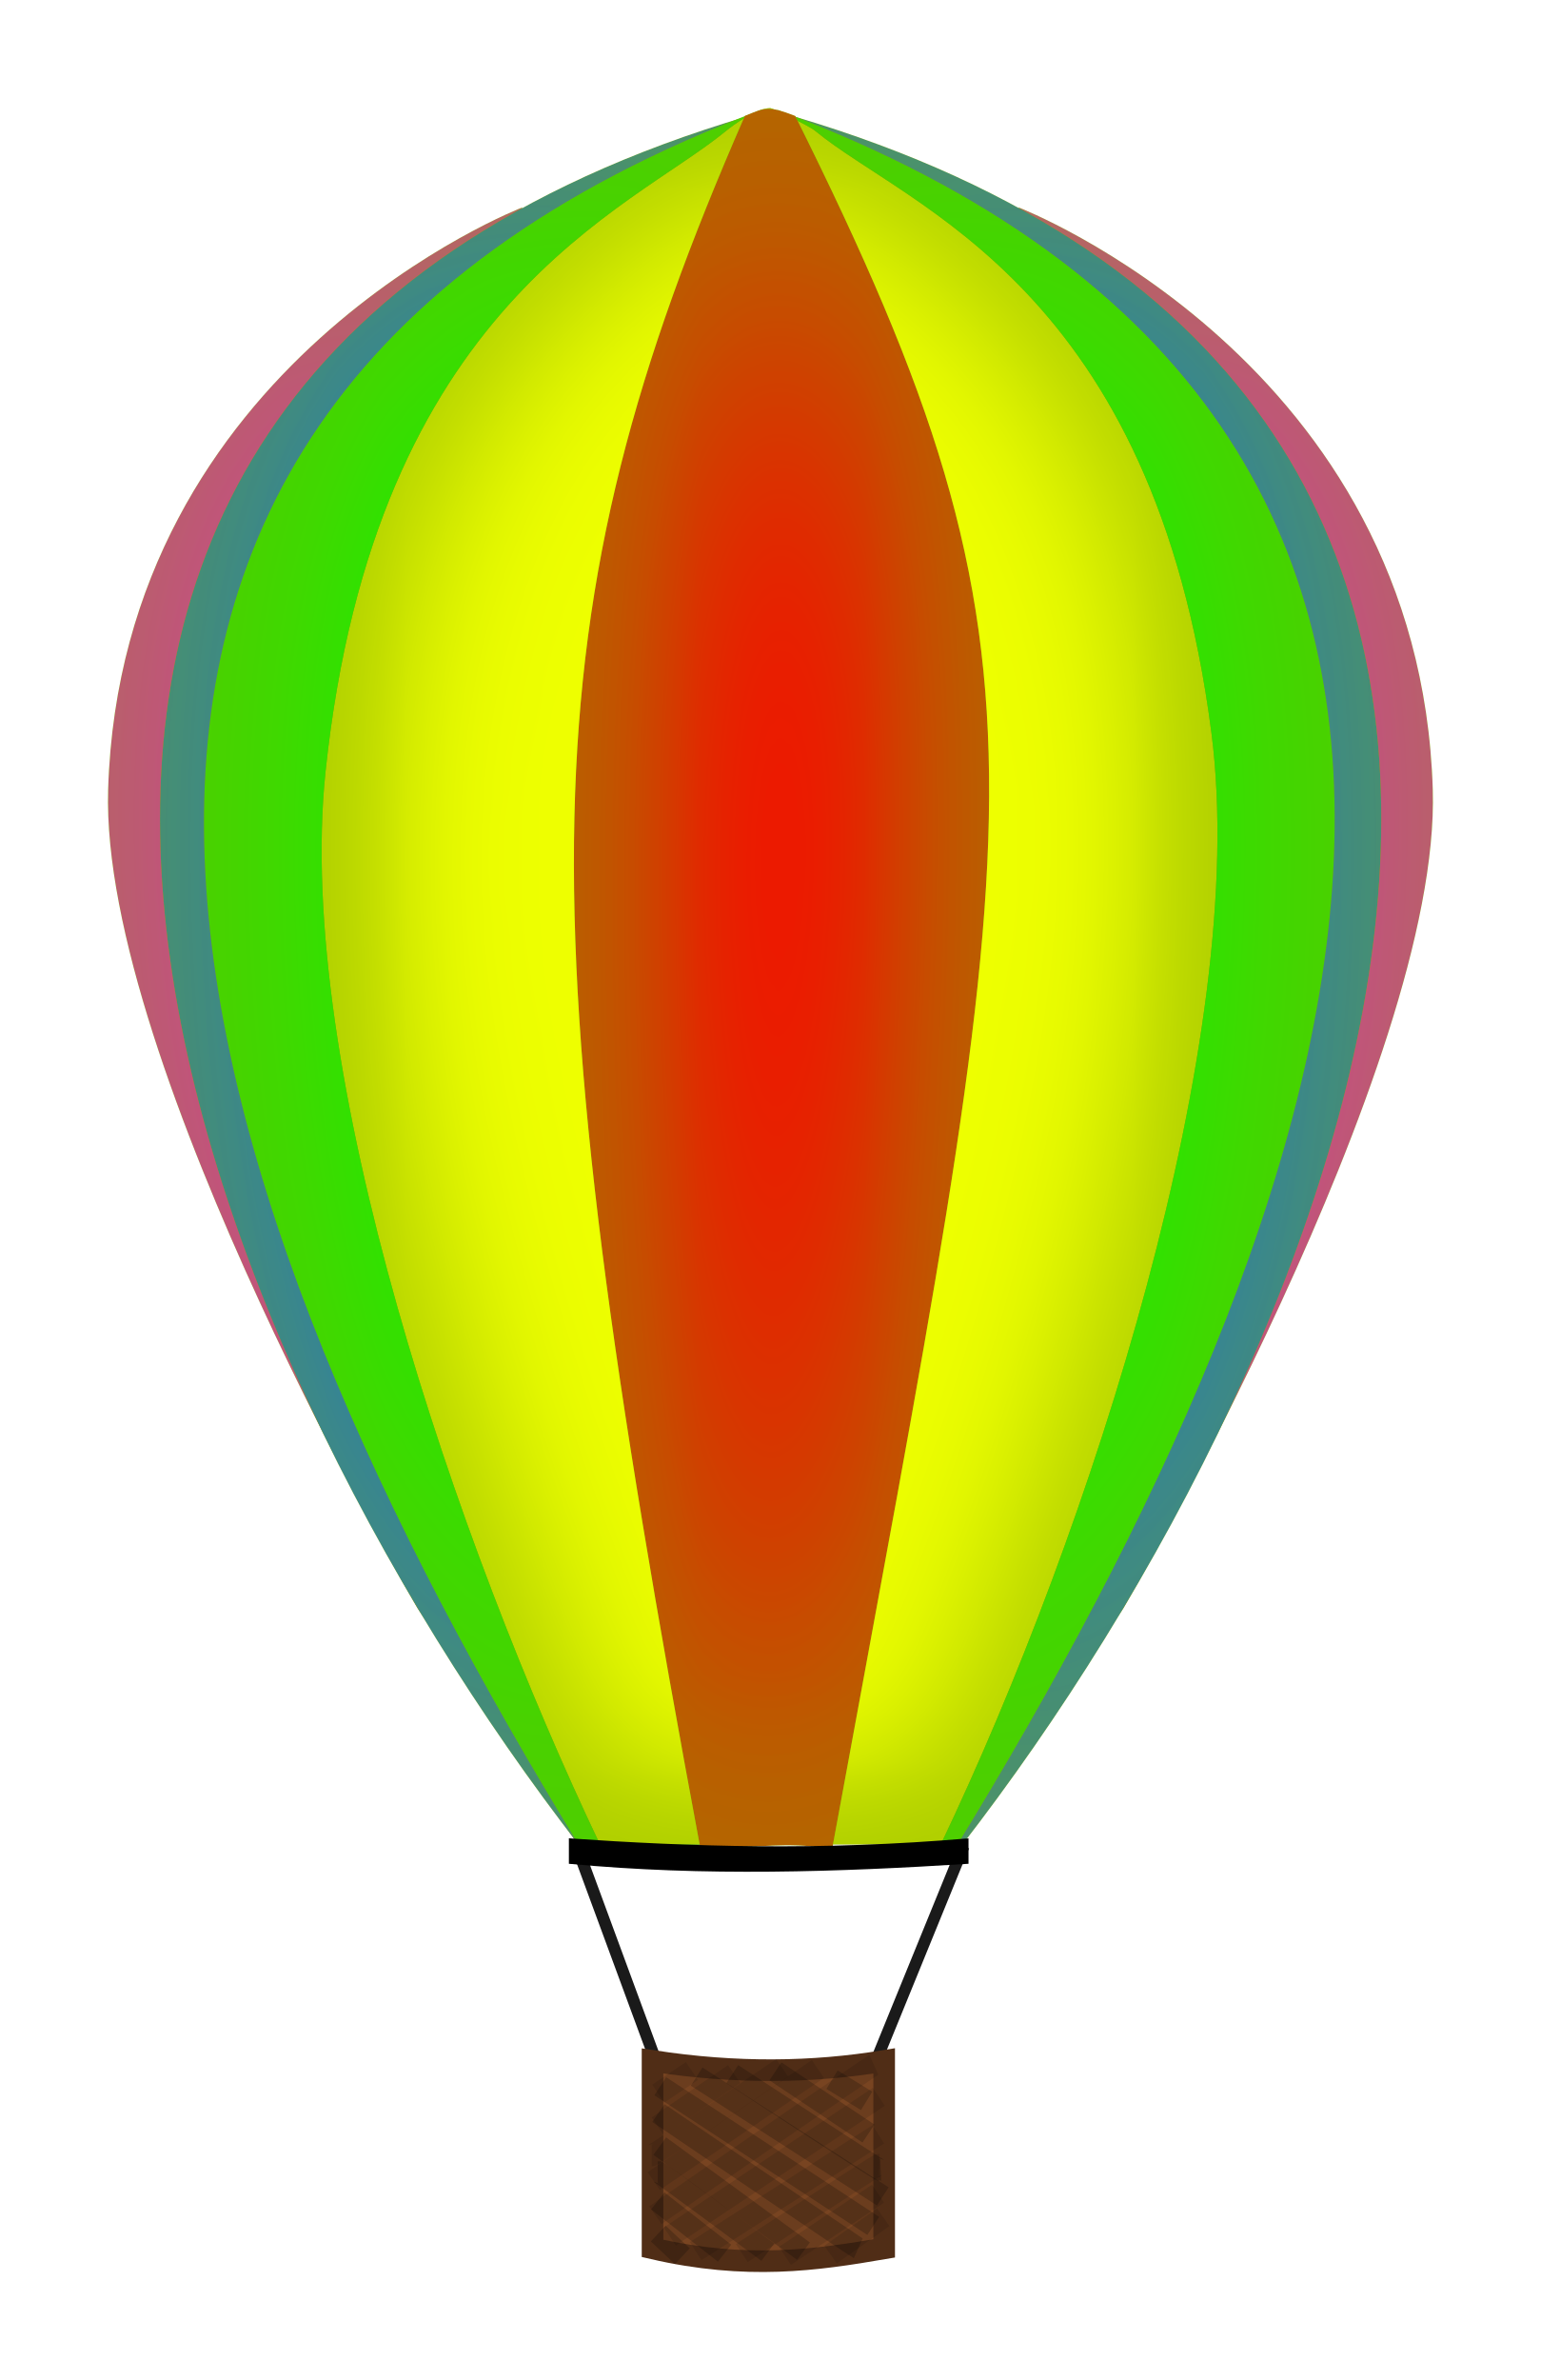
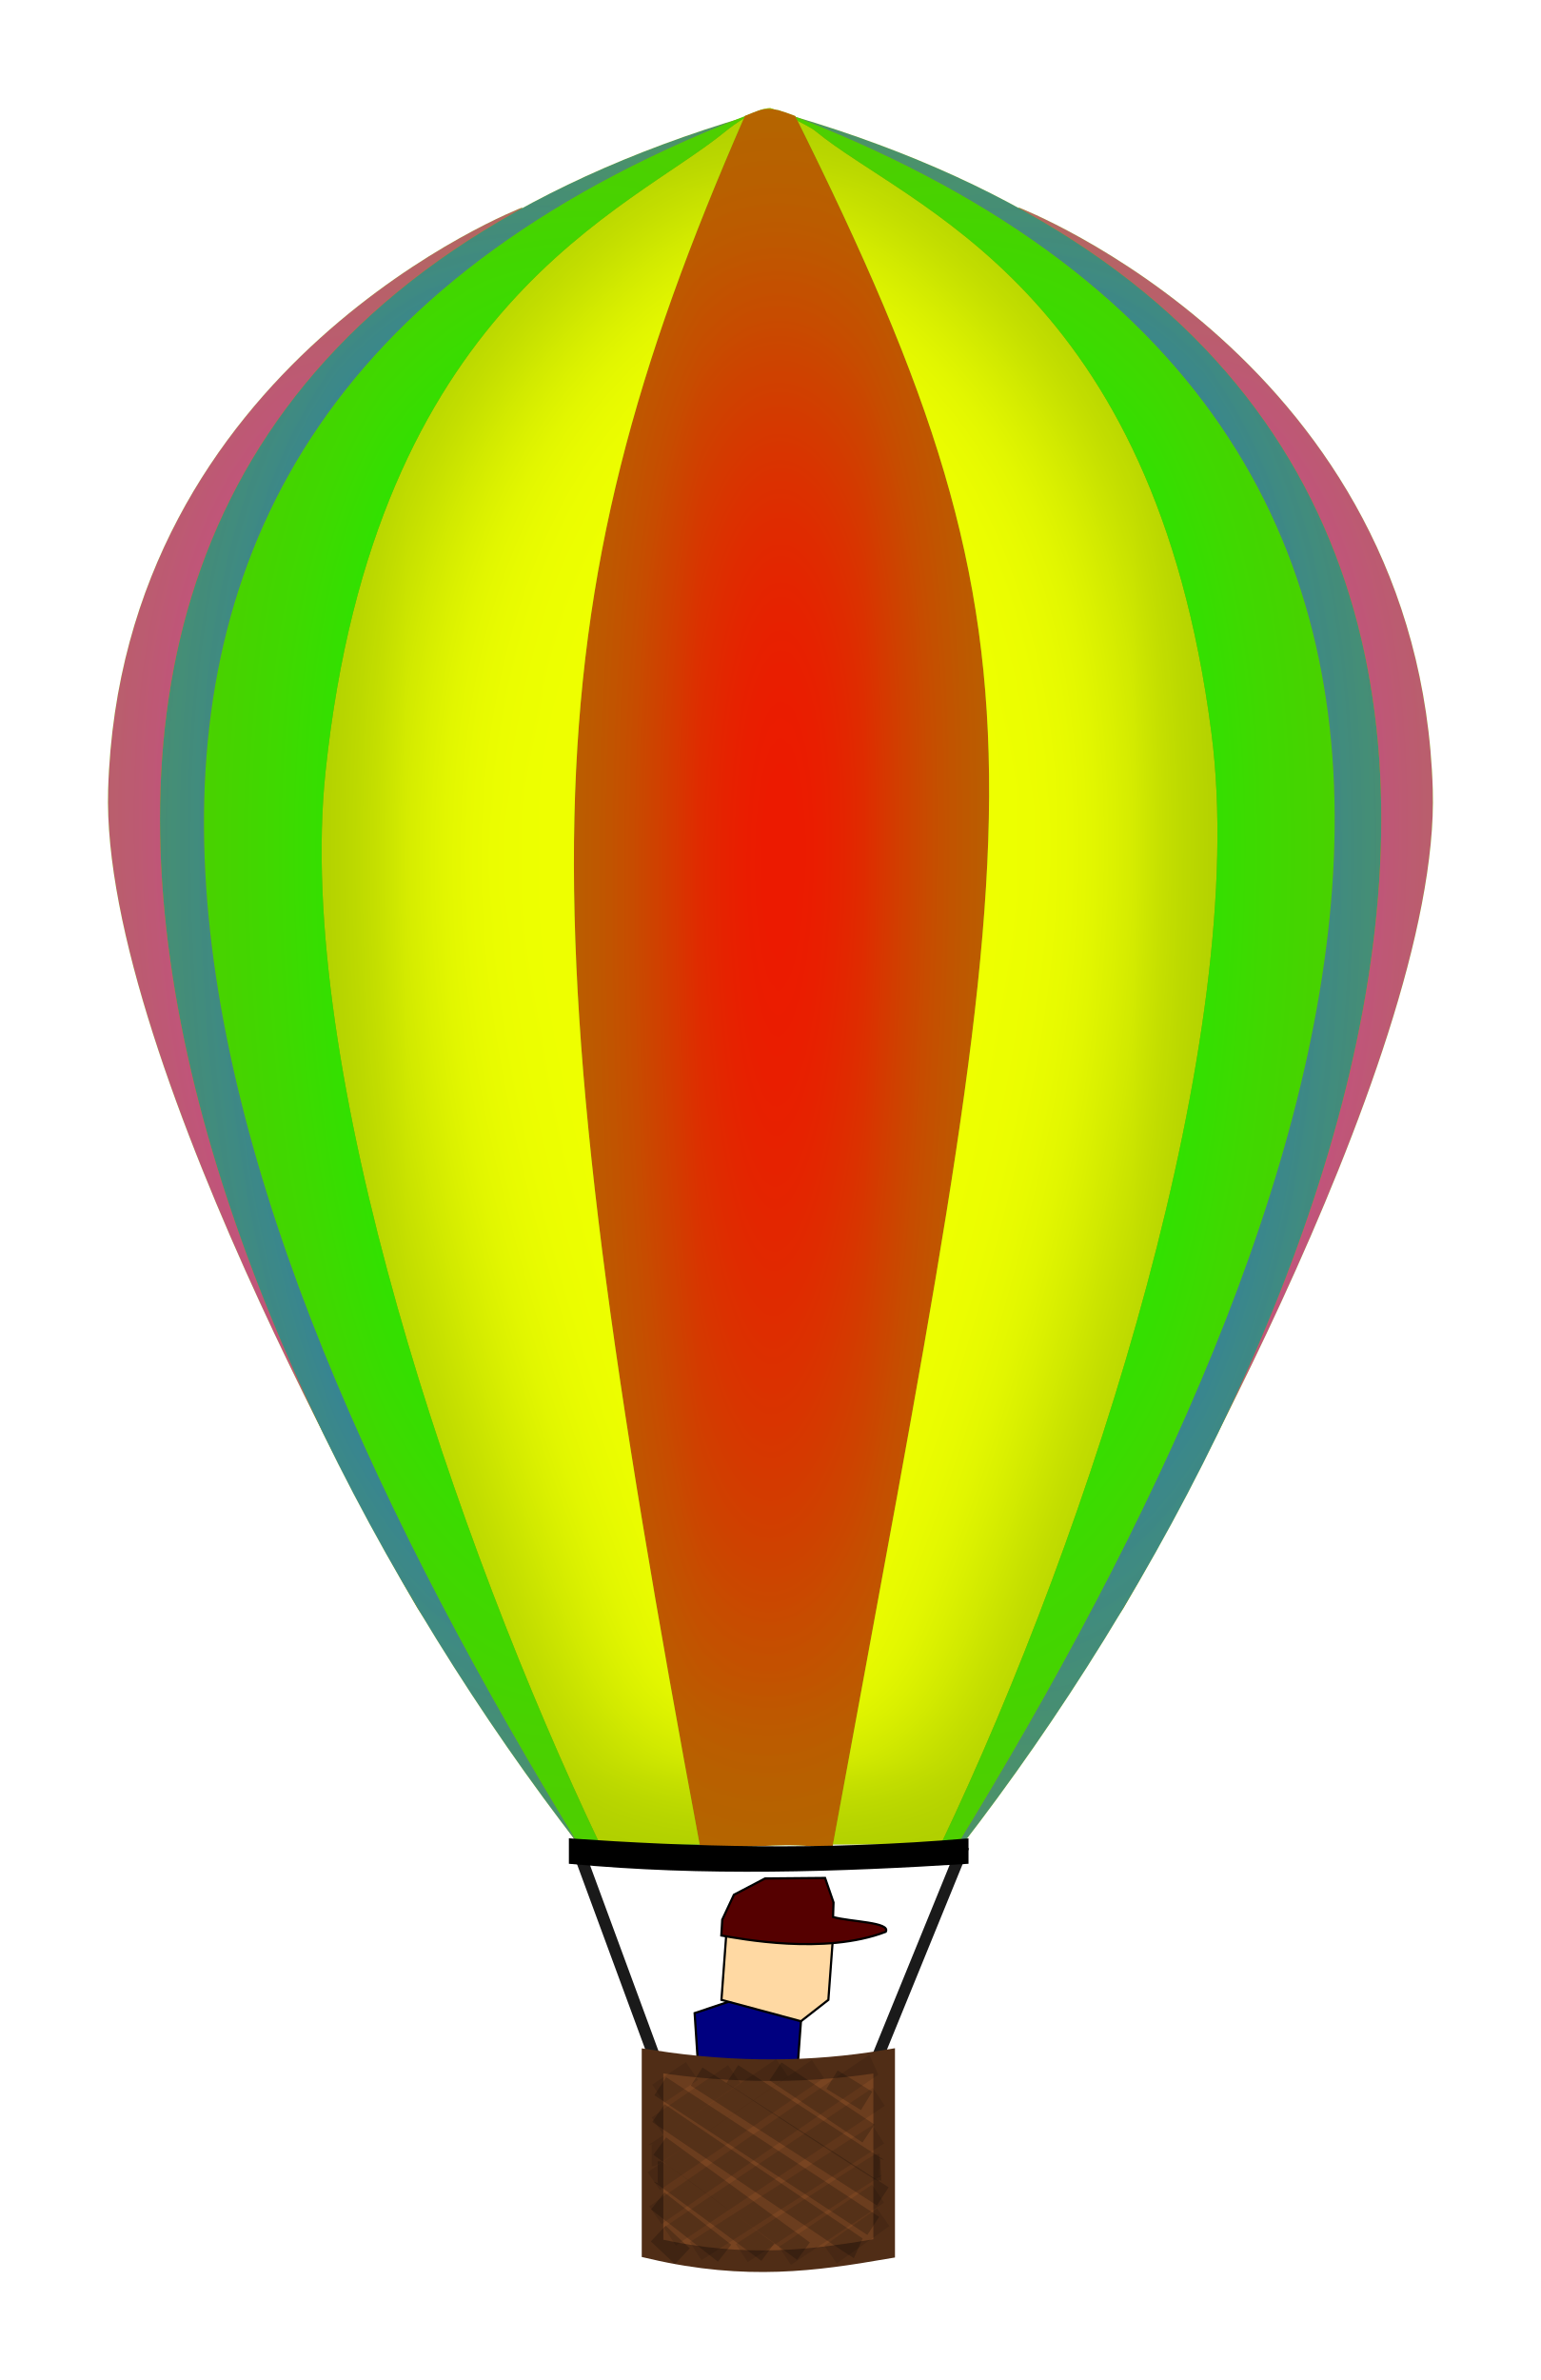
<svg xmlns="http://www.w3.org/2000/svg" version="1.1" id="svg2" height="110.193" width="71.357">
  <defs id="defs4">
    <filter id="filter4945-5" height="1" width="1" x="0" y="0" color-interpolation-filters="sRGB">
      <feColorMatrix id="feColorMatrix4947-9" type="saturate" values="1" result="result91" />
      <feComposite k4="0" id="feComposite4949-8" in2="result91" result="result15" operator="arithmetic" k2="0.4" k1="0.3" k3="0.3" />
      <feGaussianBlur id="feGaussianBlur4951-4" in="result15" result="result8" stdDeviation="5" />
      <feComposite id="feComposite4953-0" in2="result8" operator="in" result="result13" />
      <feComposite k4="0" id="feComposite4955-7" in2="result13" k3="0.3" k1="0.3" k2="0.4" operator="arithmetic" in="result15" result="result6" />
      <feFlood id="feFlood4957-6" flood-color="rgb(128,172,0)" flood-opacity="1" in="result6" result="result10" />
      <feBlend id="feBlend4959-3" in2="result10" result="result12" in="result6" mode="darken" />
      <feBlend id="feBlend4961-6" in2="result6" result="result14" mode="screen" />
      <feComposite id="feComposite4963-1" in2="SourceGraphic" in="result14" operator="in" result="result2" />
    </filter>
    <filter id="filter4925-9" height="1" width="1" x="0" y="0" color-interpolation-filters="sRGB">
      <feColorMatrix id="feColorMatrix4927-6" type="saturate" values="1" result="result91" />
      <feComposite k4="0" id="feComposite4929-3" in2="result91" result="result15" operator="arithmetic" k2="0.4" k1="0.3" k3="0.3" />
      <feGaussianBlur id="feGaussianBlur4931-7" in="result15" result="result8" stdDeviation="5" />
      <feComposite id="feComposite4933-8" in2="result8" operator="in" result="result13" />
      <feComposite k4="0" id="feComposite4935-8" in2="result13" k3="0.3" k1="0.3" k2="0.4" operator="arithmetic" in="result15" result="result6" />
      <feFlood id="feFlood4937-2" flood-color="rgb(128,172,0)" flood-opacity="1" in="result6" result="result10" />
      <feBlend id="feBlend4939-9" in2="result10" result="result12" in="result6" mode="darken" />
      <feBlend id="feBlend4941-1" in2="result6" result="result14" mode="screen" />
      <feComposite id="feComposite4943-3" in2="SourceGraphic" in="result14" operator="in" result="result2" />
    </filter>
    <filter id="filter4785-3" height="1" width="1" x="0" y="0" color-interpolation-filters="sRGB">
      <feColorMatrix id="feColorMatrix4787-4" type="saturate" values="1" result="result91" />
      <feComposite k4="0" id="feComposite4789-4" in2="result91" result="result15" operator="arithmetic" k2="0.4" k1="0.3" k3="0.3" />
      <feGaussianBlur id="feGaussianBlur4791-6" in="result15" result="result8" stdDeviation="5" />
      <feComposite id="feComposite4793-0" in2="result8" operator="in" result="result13" />
      <feComposite k4="0" id="feComposite4795-6" in2="result13" k3="0.3" k1="0.3" k2="0.4" operator="arithmetic" in="result15" result="result6" />
      <feFlood id="feFlood4797-6" flood-color="rgb(128,172,0)" flood-opacity="1" in="result6" result="result10" />
      <feBlend id="feBlend4799-1" in2="result10" result="result12" in="result6" mode="darken" />
      <feBlend id="feBlend4801-8" in2="result6" result="result14" mode="screen" />
      <feComposite id="feComposite4803-4" in2="SourceGraphic" in="result14" operator="in" result="result2" />
    </filter>
    <filter id="filter4805-5" height="1" width="1" x="0" y="0" color-interpolation-filters="sRGB">
      <feColorMatrix id="feColorMatrix4807-0" type="saturate" values="1" result="result91" />
      <feComposite k4="0" id="feComposite4809-9" in2="result91" result="result15" operator="arithmetic" k2="0.4" k1="0.3" k3="0.3" />
      <feGaussianBlur id="feGaussianBlur4811-0" in="result15" result="result8" stdDeviation="5" />
      <feComposite id="feComposite4813-0" in2="result8" operator="in" result="result13" />
      <feComposite k4="0" id="feComposite4815-6" in2="result13" k3="0.3" k1="0.3" k2="0.4" operator="arithmetic" in="result15" result="result6" />
      <feFlood id="feFlood4817-1" flood-color="rgb(128,172,0)" flood-opacity="1" in="result6" result="result10" />
      <feBlend id="feBlend4819-3" in2="result10" result="result12" in="result6" mode="darken" />
      <feBlend id="feBlend4821-8" in2="result6" result="result14" mode="screen" />
      <feComposite id="feComposite4823-9" in2="SourceGraphic" in="result14" operator="in" result="result2" />
    </filter>
    <filter id="filter4825-5" height="1" width="1" x="0" y="0" color-interpolation-filters="sRGB">
      <feColorMatrix id="feColorMatrix4827-0" type="saturate" values="1" result="result91" />
      <feComposite k4="0" id="feComposite4829-2" in2="result91" result="result15" operator="arithmetic" k2="0.4" k1="0.3" k3="0.3" />
      <feGaussianBlur id="feGaussianBlur4831-8" in="result15" result="result8" stdDeviation="5" />
      <feComposite id="feComposite4833-6" in2="result8" operator="in" result="result13" />
      <feComposite k4="0" id="feComposite4835-0" in2="result13" k3="0.3" k1="0.3" k2="0.4" operator="arithmetic" in="result15" result="result6" />
      <feFlood id="feFlood4837-2" flood-color="rgb(128,172,0)" flood-opacity="1" in="result6" result="result10" />
      <feBlend id="feBlend4839-4" in2="result10" result="result12" in="result6" mode="darken" />
      <feBlend id="feBlend4841-8" in2="result6" result="result14" mode="screen" />
      <feComposite id="feComposite4843-6" in2="SourceGraphic" in="result14" operator="in" result="result2" />
    </filter>
    <filter id="filter4845-4" height="1" width="1" x="0" y="0" color-interpolation-filters="sRGB">
      <feColorMatrix id="feColorMatrix4847-2" type="saturate" values="1" result="result91" />
      <feComposite k4="0" id="feComposite4849-7" in2="result91" result="result15" operator="arithmetic" k2="0.4" k1="0.3" k3="0.3" />
      <feGaussianBlur id="feGaussianBlur4851-7" in="result15" result="result8" stdDeviation="5" />
      <feComposite id="feComposite4853-9" in2="result8" operator="in" result="result13" />
      <feComposite k4="0" id="feComposite4855-3" in2="result13" k3="0.3" k1="0.3" k2="0.4" operator="arithmetic" in="result15" result="result6" />
      <feFlood id="feFlood4857-1" flood-color="rgb(128,172,0)" flood-opacity="1" in="result6" result="result10" />
      <feBlend id="feBlend4859-9" in2="result10" result="result12" in="result6" mode="darken" />
      <feBlend id="feBlend4861-8" in2="result6" result="result14" mode="screen" />
      <feComposite id="feComposite4863-6" in2="SourceGraphic" in="result14" operator="in" result="result2" />
    </filter>
    <filter id="filter4905-1" height="1" width="1" x="0" y="0" color-interpolation-filters="sRGB">
      <feColorMatrix id="feColorMatrix4907-2" type="saturate" values="1" result="result91" />
      <feComposite k4="0" id="feComposite4909-3" in2="result91" result="result15" operator="arithmetic" k2="0.4" k1="0.3" k3="0.3" />
      <feGaussianBlur id="feGaussianBlur4911-3" in="result15" result="result8" stdDeviation="5" />
      <feComposite id="feComposite4913-4" in2="result8" operator="in" result="result13" />
      <feComposite k4="0" id="feComposite4915-1" in2="result13" k3="0.3" k1="0.3" k2="0.4" operator="arithmetic" in="result15" result="result6" />
      <feFlood id="feFlood4917-1" flood-color="rgb(128,172,0)" flood-opacity="1" in="result6" result="result10" />
      <feBlend id="feBlend4919-3" in2="result10" result="result12" in="result6" mode="darken" />
      <feBlend id="feBlend4921-8" in2="result6" result="result14" mode="screen" />
      <feComposite id="feComposite4923-7" in2="SourceGraphic" in="result14" operator="in" result="result2" />
    </filter>
    <filter id="filter4885-6" height="1" width="1" x="0" y="0" color-interpolation-filters="sRGB">
      <feColorMatrix id="feColorMatrix4887-1" type="saturate" values="1" result="result91" />
      <feComposite k4="0" id="feComposite4889-8" in2="result91" result="result15" operator="arithmetic" k2="0.4" k1="0.3" k3="0.3" />
      <feGaussianBlur id="feGaussianBlur4891-9" in="result15" result="result8" stdDeviation="5" />
      <feComposite id="feComposite4893-2" in2="result8" operator="in" result="result13" />
      <feComposite k4="0" id="feComposite4895-7" in2="result13" k3="0.3" k1="0.3" k2="0.4" operator="arithmetic" in="result15" result="result6" />
      <feFlood id="feFlood4897-9" flood-color="rgb(128,172,0)" flood-opacity="1" in="result6" result="result10" />
      <feBlend id="feBlend4899-5" in2="result10" result="result12" in="result6" mode="darken" />
      <feBlend id="feBlend4901-4" in2="result6" result="result14" mode="screen" />
      <feComposite id="feComposite4903-3" in2="SourceGraphic" in="result14" operator="in" result="result2" />
    </filter>
    <filter id="filter4865-4" height="1" width="1" x="0" y="0" color-interpolation-filters="sRGB">
      <feColorMatrix id="feColorMatrix4867-2" type="saturate" values="1" result="result91" />
      <feComposite k4="0" id="feComposite4869-3" in2="result91" result="result15" operator="arithmetic" k2="0.4" k1="0.3" k3="0.3" />
      <feGaussianBlur id="feGaussianBlur4871-2" in="result15" result="result8" stdDeviation="5" />
      <feComposite id="feComposite4873-2" in2="result8" operator="in" result="result13" />
      <feComposite k4="0" id="feComposite4875-1" in2="result13" k3="0.3" k1="0.3" k2="0.4" operator="arithmetic" in="result15" result="result6" />
      <feFlood id="feFlood4877-6" flood-color="rgb(128,172,0)" flood-opacity="1" in="result6" result="result10" />
      <feBlend id="feBlend4879-8" in2="result10" result="result12" in="result6" mode="darken" />
      <feBlend id="feBlend4881-5" in2="result6" result="result14" mode="screen" />
      <feComposite id="feComposite4883-7" in2="SourceGraphic" in="result14" operator="in" result="result2" />
    </filter>
    <filter id="filter3403" height="1" width="1" x="0" y="0" color-interpolation-filters="sRGB">
      <feColorMatrix id="feColorMatrix3405" type="saturate" values="1" result="result91" />
      <feComposite k4="0" id="feComposite3407" in2="result91" result="result15" operator="arithmetic" k2="0.4" k1="0.3" k3="0.3" />
      <feGaussianBlur id="feGaussianBlur3409" in="result15" result="result8" stdDeviation="5" />
      <feComposite id="feComposite3411" in2="result8" operator="in" result="result13" />
      <feComposite k4="0" id="feComposite3413" in2="result13" k3="0.3" k1="0.3" k2="0.4" operator="arithmetic" in="result15" result="result6" />
      <feFlood id="feFlood3415" flood-color="rgb(128,172,0)" flood-opacity="1" in="result6" result="result10" />
      <feBlend id="feBlend3417" in2="result10" result="result12" in="result6" mode="darken" />
      <feBlend id="feBlend3419" in2="result6" result="result14" mode="screen" />
      <feComposite id="feComposite3421" in2="SourceGraphic" in="result14" operator="in" result="result2" />
    </filter>
    <filter id="filter3423" height="1" width="1" x="0" y="0" color-interpolation-filters="sRGB">
      <feColorMatrix id="feColorMatrix3425" type="saturate" values="1" result="result91" />
      <feComposite k4="0" id="feComposite3427" in2="result91" result="result15" operator="arithmetic" k2="0.4" k1="0.3" k3="0.3" />
      <feGaussianBlur id="feGaussianBlur3429" in="result15" result="result8" stdDeviation="5" />
      <feComposite id="feComposite3431" in2="result8" operator="in" result="result13" />
      <feComposite k4="0" id="feComposite3433" in2="result13" k3="0.3" k1="0.3" k2="0.4" operator="arithmetic" in="result15" result="result6" />
      <feFlood id="feFlood3435" flood-color="rgb(128,172,0)" flood-opacity="1" in="result6" result="result10" />
      <feBlend id="feBlend3437" in2="result10" result="result12" in="result6" mode="darken" />
      <feBlend id="feBlend3439" in2="result6" result="result14" mode="screen" />
      <feComposite id="feComposite3441" in2="SourceGraphic" in="result14" operator="in" result="result2" />
    </filter>
    <filter id="filter3443" height="1" width="1" x="0" y="0" color-interpolation-filters="sRGB">
      <feColorMatrix id="feColorMatrix3445" type="saturate" values="1" result="result91" />
      <feComposite k4="0" id="feComposite3447" in2="result91" result="result15" operator="arithmetic" k2="0.4" k1="0.3" k3="0.3" />
      <feGaussianBlur id="feGaussianBlur3449" in="result15" result="result8" stdDeviation="5" />
      <feComposite id="feComposite3451" in2="result8" operator="in" result="result13" />
      <feComposite k4="0" id="feComposite3453" in2="result13" k3="0.3" k1="0.3" k2="0.4" operator="arithmetic" in="result15" result="result6" />
      <feFlood id="feFlood3455" flood-color="rgb(128,172,0)" flood-opacity="1" in="result6" result="result10" />
      <feBlend id="feBlend3457" in2="result10" result="result12" in="result6" mode="darken" />
      <feBlend id="feBlend3459" in2="result6" result="result14" mode="screen" />
      <feComposite id="feComposite3461" in2="SourceGraphic" in="result14" operator="in" result="result2" />
    </filter>
    <filter id="filter3463" height="1" width="1" x="0" y="0" color-interpolation-filters="sRGB">
      <feColorMatrix id="feColorMatrix3465" type="saturate" values="1" result="result91" />
      <feComposite k4="0" id="feComposite3467" in2="result91" result="result15" operator="arithmetic" k2="0.4" k1="0.3" k3="0.3" />
      <feGaussianBlur id="feGaussianBlur3469" in="result15" result="result8" stdDeviation="5" />
      <feComposite id="feComposite3471" in2="result8" operator="in" result="result13" />
      <feComposite k4="0" id="feComposite3473" in2="result13" k3="0.3" k1="0.3" k2="0.4" operator="arithmetic" in="result15" result="result6" />
      <feFlood id="feFlood3475" flood-color="rgb(128,172,0)" flood-opacity="1" in="result6" result="result10" />
      <feBlend id="feBlend3477" in2="result10" result="result12" in="result6" mode="darken" />
      <feBlend id="feBlend3479" in2="result6" result="result14" mode="screen" />
      <feComposite id="feComposite3481" in2="SourceGraphic" in="result14" operator="in" result="result2" />
    </filter>
    <filter id="filter3483" height="1" width="1" x="0" y="0" color-interpolation-filters="sRGB">
      <feColorMatrix id="feColorMatrix3485" type="saturate" values="1" result="result91" />
      <feComposite k4="0" id="feComposite3487" in2="result91" result="result15" operator="arithmetic" k2="0.4" k1="0.3" k3="0.3" />
      <feGaussianBlur id="feGaussianBlur3489" in="result15" result="result8" stdDeviation="5" />
      <feComposite id="feComposite3491" in2="result8" operator="in" result="result13" />
      <feComposite k4="0" id="feComposite3493" in2="result13" k3="0.3" k1="0.3" k2="0.4" operator="arithmetic" in="result15" result="result6" />
      <feFlood id="feFlood3495" flood-color="rgb(128,172,0)" flood-opacity="1" in="result6" result="result10" />
      <feBlend id="feBlend3497" in2="result10" result="result12" in="result6" mode="darken" />
      <feBlend id="feBlend3499" in2="result6" result="result14" mode="screen" />
      <feComposite id="feComposite3501" in2="SourceGraphic" in="result14" operator="in" result="result2" />
    </filter>
    <filter id="filter3503" height="1" width="1" x="0" y="0" color-interpolation-filters="sRGB">
      <feColorMatrix id="feColorMatrix3505" type="saturate" values="1" result="result91" />
      <feComposite k4="0" id="feComposite3507" in2="result91" result="result15" operator="arithmetic" k2="0.4" k1="0.3" k3="0.3" />
      <feGaussianBlur id="feGaussianBlur3509" in="result15" result="result8" stdDeviation="5" />
      <feComposite id="feComposite3511" in2="result8" operator="in" result="result13" />
      <feComposite k4="0" id="feComposite3513" in2="result13" k3="0.3" k1="0.3" k2="0.4" operator="arithmetic" in="result15" result="result6" />
      <feFlood id="feFlood3515" flood-color="rgb(128,172,0)" flood-opacity="1" in="result6" result="result10" />
      <feBlend id="feBlend3517" in2="result10" result="result12" in="result6" mode="darken" />
      <feBlend id="feBlend3519" in2="result6" result="result14" mode="screen" />
      <feComposite id="feComposite3521" in2="SourceGraphic" in="result14" operator="in" result="result2" />
    </filter>
    <filter id="filter3523" height="1" width="1" x="0" y="0" color-interpolation-filters="sRGB">
      <feColorMatrix id="feColorMatrix3525" type="saturate" values="1" result="result91" />
      <feComposite k4="0" id="feComposite3527" in2="result91" result="result15" operator="arithmetic" k2="0.4" k1="0.3" k3="0.3" />
      <feGaussianBlur id="feGaussianBlur3529" in="result15" result="result8" stdDeviation="5" />
      <feComposite id="feComposite3531" in2="result8" operator="in" result="result13" />
      <feComposite k4="0" id="feComposite3533" in2="result13" k3="0.3" k1="0.3" k2="0.4" operator="arithmetic" in="result15" result="result6" />
      <feFlood id="feFlood3535" flood-color="rgb(128,172,0)" flood-opacity="1" in="result6" result="result10" />
      <feBlend id="feBlend3537" in2="result10" result="result12" in="result6" mode="darken" />
      <feBlend id="feBlend3539" in2="result6" result="result14" mode="screen" />
      <feComposite id="feComposite3541" in2="SourceGraphic" in="result14" operator="in" result="result2" />
    </filter>
    <filter id="filter3543" height="1" width="1" x="0" y="0" color-interpolation-filters="sRGB">
      <feColorMatrix id="feColorMatrix3545" type="saturate" values="1" result="result91" />
      <feComposite k4="0" id="feComposite3547" in2="result91" result="result15" operator="arithmetic" k2="0.4" k1="0.3" k3="0.3" />
      <feGaussianBlur id="feGaussianBlur3549" in="result15" result="result8" stdDeviation="5" />
      <feComposite id="feComposite3551" in2="result8" operator="in" result="result13" />
      <feComposite k4="0" id="feComposite3553" in2="result13" k3="0.3" k1="0.3" k2="0.4" operator="arithmetic" in="result15" result="result6" />
      <feFlood id="feFlood3555" flood-color="rgb(128,172,0)" flood-opacity="1" in="result6" result="result10" />
      <feBlend id="feBlend3557" in2="result10" result="result12" in="result6" mode="darken" />
      <feBlend id="feBlend3559" in2="result6" result="result14" mode="screen" />
      <feComposite id="feComposite3561" in2="SourceGraphic" in="result14" operator="in" result="result2" />
    </filter>
    <filter id="filter3563" height="1" width="1" x="0" y="0" color-interpolation-filters="sRGB">
      <feColorMatrix id="feColorMatrix3565" type="saturate" values="1" result="result91" />
      <feComposite k4="0" id="feComposite3567" in2="result91" result="result15" operator="arithmetic" k2="0.4" k1="0.3" k3="0.3" />
      <feGaussianBlur id="feGaussianBlur3569" in="result15" result="result8" stdDeviation="5" />
      <feComposite id="feComposite3571" in2="result8" operator="in" result="result13" />
      <feComposite k4="0" id="feComposite3573" in2="result13" k3="0.3" k1="0.3" k2="0.4" operator="arithmetic" in="result15" result="result6" />
      <feFlood id="feFlood3575" flood-color="rgb(128,172,0)" flood-opacity="1" in="result6" result="result10" />
      <feBlend id="feBlend3577" in2="result10" result="result12" in="result6" mode="darken" />
      <feBlend id="feBlend3579" in2="result6" result="result14" mode="screen" />
      <feComposite id="feComposite3581" in2="SourceGraphic" in="result14" operator="in" result="result2" />
    </filter>
    <filter id="filter4905-1-1" height="1" width="1" x="0" y="0" color-interpolation-filters="sRGB">
      <feColorMatrix id="feColorMatrix4907-2-1" type="saturate" values="1" result="result91" />
      <feComposite k4="0" id="feComposite4909-3-0" in2="result91" result="result15" operator="arithmetic" k2="0.4" k1="0.3" k3="0.3" />
      <feGaussianBlur id="feGaussianBlur4911-3-7" in="result15" result="result8" stdDeviation="5" />
      <feComposite id="feComposite4913-4-6" in2="result8" operator="in" result="result13" />
      <feComposite k4="0" id="feComposite4915-1-9" in2="result13" k3="0.3" k1="0.3" k2="0.4" operator="arithmetic" in="result15" result="result6" />
      <feFlood id="feFlood4917-1-2" flood-color="rgb(128,172,0)" flood-opacity="1" in="result6" result="result10" />
      <feBlend id="feBlend4919-3-2" in2="result10" result="result12" in="result6" mode="darken" />
      <feBlend id="feBlend4921-8-4" in2="result6" result="result14" mode="screen" />
      <feComposite id="feComposite4923-7-6" in2="SourceGraphic" in="result14" operator="in" result="result2" />
    </filter>
    <filter id="filter4885-6-9" height="1" width="1" x="0" y="0" color-interpolation-filters="sRGB">
      <feColorMatrix id="feColorMatrix4887-1-3" type="saturate" values="1" result="result91" />
      <feComposite k4="0" id="feComposite4889-8-2" in2="result91" result="result15" operator="arithmetic" k2="0.4" k1="0.3" k3="0.3" />
      <feGaussianBlur id="feGaussianBlur4891-9-3" in="result15" result="result8" stdDeviation="5" />
      <feComposite id="feComposite4893-2-4" in2="result8" operator="in" result="result13" />
      <feComposite k4="0" id="feComposite4895-7-1" in2="result13" k3="0.3" k1="0.3" k2="0.4" operator="arithmetic" in="result15" result="result6" />
      <feFlood id="feFlood4897-9-8" flood-color="rgb(128,172,0)" flood-opacity="1" in="result6" result="result10" />
      <feBlend id="feBlend4899-5-0" in2="result10" result="result12" in="result6" mode="darken" />
      <feBlend id="feBlend4901-4-1" in2="result6" result="result14" mode="screen" />
      <feComposite id="feComposite4903-3-6" in2="SourceGraphic" in="result14" operator="in" result="result2" />
    </filter>
    <filter id="filter3452" height="1" width="1" x="0" y="0" color-interpolation-filters="sRGB">
      <feColorMatrix id="feColorMatrix3454" type="saturate" values="1" result="result91" />
      <feComposite k4="0" id="feComposite3456" in2="result91" result="result15" operator="arithmetic" k2="0.4" k1="0.3" k3="0.3" />
      <feGaussianBlur id="feGaussianBlur3458" in="result15" result="result8" stdDeviation="5" />
      <feComposite id="feComposite3460" in2="result8" operator="in" result="result13" />
      <feComposite k4="0" id="feComposite3462" in2="result13" k3="0.3" k1="0.3" k2="0.4" operator="arithmetic" in="result15" result="result6" />
      <feFlood id="feFlood3464" flood-color="rgb(128,172,0)" flood-opacity="1" in="result6" result="result10" />
      <feBlend id="feBlend3466" in2="result10" result="result12" in="result6" mode="darken" />
      <feBlend id="feBlend3468" in2="result6" result="result14" mode="screen" />
      <feComposite id="feComposite3470" in2="SourceGraphic" in="result14" operator="in" result="result2" />
    </filter>
    <filter id="filter3472" height="1" width="1" x="0" y="0" color-interpolation-filters="sRGB">
      <feColorMatrix id="feColorMatrix3474" type="saturate" values="1" result="result91" />
      <feComposite k4="0" id="feComposite3476" in2="result91" result="result15" operator="arithmetic" k2="0.4" k1="0.3" k3="0.3" />
      <feGaussianBlur id="feGaussianBlur3478" in="result15" result="result8" stdDeviation="5" />
      <feComposite id="feComposite3480" in2="result8" operator="in" result="result13" />
      <feComposite k4="0" id="feComposite3482" in2="result13" k3="0.3" k1="0.3" k2="0.4" operator="arithmetic" in="result15" result="result6" />
      <feFlood id="feFlood3484" flood-color="rgb(128,172,0)" flood-opacity="1" in="result6" result="result10" />
      <feBlend id="feBlend3486" in2="result10" result="result12" in="result6" mode="darken" />
      <feBlend id="feBlend3488" in2="result6" result="result14" mode="screen" />
      <feComposite id="feComposite3490" in2="SourceGraphic" in="result14" operator="in" result="result2" />
    </filter>
    <filter id="filter4865-4-8" height="1" width="1" x="0" y="0" color-interpolation-filters="sRGB">
      <feColorMatrix id="feColorMatrix4867-2-9" type="saturate" values="1" result="result91" />
      <feComposite k4="0" id="feComposite4869-3-5" in2="result91" result="result15" operator="arithmetic" k2="0.4" k1="0.3" k3="0.3" />
      <feGaussianBlur id="feGaussianBlur4871-2-7" in="result15" result="result8" stdDeviation="5" />
      <feComposite id="feComposite4873-2-6" in2="result8" operator="in" result="result13" />
      <feComposite k4="0" id="feComposite4875-1-3" in2="result13" k3="0.3" k1="0.3" k2="0.4" operator="arithmetic" in="result15" result="result6" />
      <feFlood id="feFlood4877-6-8" flood-color="rgb(128,172,0)" flood-opacity="1" in="result6" result="result10" />
      <feBlend id="feBlend4879-8-2" in2="result10" result="result12" in="result6" mode="darken" />
      <feBlend id="feBlend4881-5-1" in2="result6" result="result14" mode="screen" />
      <feComposite id="feComposite4883-7-4" in2="SourceGraphic" in="result14" operator="in" result="result2" />
    </filter>
  </defs>
  <g id="layer1" transform="translate(-263.5277,-536.0937)">
+     <path id="path5141" d="m 295.695,629.301 2.575,-0.864 2.376,0.864 -0.415,5.647 -4.166,0 z" style="fill:#000080;fill-opacity:1;stroke:#000000;stroke-width:0.101;stroke-miterlimit:4;stroke-opacity:1" />
+     <path id="path5151" d="m 302.109,625.681 -0.221,3.005 -1.27,0.991 -3.681,-0.991 0.224,-3.044 z" style="fill:#ffd9a3;fill-opacity:1;stroke:#000000;stroke-width:0.101;stroke-miterlimit:4;stroke-opacity:1" />
+     <path id="path5155" d="m 297.514,623.821 -0.541,1.155 -0.042,0.73 c 0.838,0.14 4.775,0.918 7.614,-0.171 0.247,-0.45 -1.622,-0.457 -2.44,-0.685 l 0.022,-0.673 -0.393,-1.136 -2.78,0.025 z" style="fill:#550000;fill-opacity:1;stroke:#000000;stroke-width:0.101;stroke-miterlimit:4;stroke-opacity:1;stroke-dasharray:none" />
    <path id="path3762" d="m 512.752,221.785 c 7.458,-0.221 22.184,8.195 22.184,8.195 l 6.597,4.468 -44.557,-1.695 c 0,0 4.19,-10.625 15.777,-10.968 z" style="fill:#ff00f4;fill-opacity:1;stroke:none;filter:url(#filter4785-3)" transform="matrix(0,1.708357,-1.747999,0,717.5572,-303.3119)" />
    <path id="path3764" d="m 547.508,232.681 0.039,-1.547 -46.927,-2.88 c 7.579,25.012 33.234,14.78 46.888,4.427 z" style="fill:#005cff;fill-opacity:1;stroke:none;filter:url(#filter4905-1-1)" transform="matrix(0,1.708357,1.747999,0,-98.69847,-313.7559)" />
    <path transform="matrix(0,1.708357,1.747999,0,-103.8072,-313.7559)" style="fill:#05ff00;fill-opacity:1;stroke:none;filter:url(#filter4905-1-1)" d="m 547.537,235.463 -0.214,-3.209 -41.442,-2.772 c 0,0 -5.581,0.883 -5.427,1.285 8.644,22.579 29.729,15.097 47.083,4.697 z" id="path3766" />
    <path transform="matrix(0,1.708357,1.747999,0,-119.1449,-303.3119)" style="fill:#ff00f4;fill-opacity:1;stroke:none;filter:url(#filter4785-3)" d="m 512.752,221.785 c 7.458,-0.221 22.184,8.195 22.184,8.195 l 6.439,4.269 -44.399,-1.496 c 0,0 4.19,-10.625 15.777,-10.968 z" id="rect4747" />
    <path transform="matrix(0,1.708357,-1.747999,0,697.1108,-313.7561)" style="fill:#005cff;fill-opacity:1;stroke:none;filter:url(#filter4905-1-1)" d="m 547.508,232.681 -0.036,-3.922 -46.857,-0.522 c 7.579,25.012 33.24,14.796 46.893,4.443 z" id="path3760" />
    <path style="fill:#1a1a1a;fill-opacity:1;stroke:none" d="m 307.82,621.666 0.585,0 -4.082,10.004 -0.585,0 z" id="rect5007-4" />
    <path style="fill:#1a1a1a;fill-opacity:1;stroke:none" d="m 289.976,621.666 0.585,0 3.687,10.004 -0.585,0 z" id="rect5009-1" />
    <path id="path3416" d="m 547.537,235.591 -0.091,-3.288 -41.565,-2.821 c 0,0 -5.603,0.883 -5.45,1.285 8.644,22.579 29.752,15.225 47.106,4.825 z" style="fill:#05ff00;fill-opacity:1;stroke:none;filter:url(#filter4905-1-1)" transform="matrix(0,1.708357,-1.747999,0,702.2195,-313.7561)" />
    <path style="fill:#e9ff00;fill-opacity:1;stroke:none;filter:url(#filter4885-6-9)" d="m 351.725,490.892 c -0.812,0.035 -2.055,0.968 -2.444,1.295 -5.356,4.517 -19.492,9.782 -22.232,36.373 -1.738,16.865 7.277,43.831 15.232,60.915 l 18.906,0 c 8.301,-17.828 17.199,-45.839 15.023,-63.098 -3.196,-25.356 -16.783,-29.797 -21.992,-34.189 -0.358,-0.302 -2.401,-1.299 -2.494,-1.295 z" id="path3768" transform="matrix(0.8345048,0,0,0.8155793,5.679107,140.7323)" />
    <path id="path3420" d="m 500.608,-229.223 c 13.589,-8.194 21.455,-8.236 46.914,-1.671 0.033,2.772 -0.14,2.802 0.035,4.943 -28.399,7.19 -31.968,8.907 -46.949,-1.385 -0.282,-1.008 -0.233,-1.11 4e-5,-1.887 z" style="fill:#ff0000;fill-opacity:1;stroke:none;filter:url(#filter4865-4-8)" transform="matrix(0,1.708357,1.23858,0,581.9284,-313.7561)" />
    <path id="path3773" d="m 289.872,621.208 c 5.598,0.386 11.655,0.589 18.506,0 l 0,1.178 c -5.986,0.379 -12.242,0.594 -18.506,0 z" style="fill:#000000;fill-opacity:1;stroke:none" />
    <g id="g5335" transform="matrix(0.3686858,0,0,0.3686858,169.5253,404.0877)">
      <path id="rect5005-2" d="m 336.927,616.858 c 10.574,1.628 20.185,1.466 29.094,0 l 0,23.54 c -8.555,1.469 -17.27,2.733 -29.094,0 z" style="fill:#784421;fill-opacity:1;stroke:#502d16;stroke-width:2.712;stroke-opacity:1" />
      <g style="opacity:0.204" id="g5293">
        <path id="path5209" d="m 365.249,633.529 -11.689,7.807" style="opacity:0.522;fill:none;stroke:#000000;stroke-width:2.712px;stroke-linecap:butt;stroke-linejoin:miter;stroke-opacity:1" />
        <path style="opacity:0.509;fill:none;stroke:#000000;stroke-width:2.712px;stroke-linecap:butt;stroke-linejoin:miter;stroke-opacity:1" d="m 337.643,620.964 4.23,-2.841" id="path5195" />
        <path style="opacity:0.509;fill:none;stroke:#000000;stroke-width:2.712px;stroke-linecap:butt;stroke-linejoin:miter;stroke-opacity:1" d="m 337.58,625.068 9.596,-6.566" id="path5197" />
        <path style="opacity:0.509;fill:none;stroke:#000000;stroke-width:2.712px;stroke-linecap:butt;stroke-linejoin:miter;stroke-opacity:1" d="m 336.823,628.729 c 0.253,0 16.395,-10.985 16.395,-10.985" id="path5199" />
        <path style="opacity:0.509;fill:none;stroke:#000000;stroke-width:2.712px;stroke-linecap:butt;stroke-linejoin:miter;stroke-opacity:1" d="m 337.075,631.949 20.625,-14.079" id="path5201" />
        <path id="path5207" d="m 365.901,636.49 -6.616,4.685" style="opacity:0.509;fill:none;stroke:#000000;stroke-width:2.712px;stroke-linecap:butt;stroke-linejoin:miter;stroke-opacity:1" />
        <path id="path5211" d="m 365.399,629.87 c -0.252,-0.01 -17.26,11.116 -17.26,11.116" style="opacity:0.509;fill:none;stroke:#000000;stroke-width:2.712px;stroke-linecap:butt;stroke-linejoin:miter;stroke-opacity:1" />
        <path id="path5213" d="m 365.279,626.074 -22.939,14.665" style="opacity:0.509;fill:none;stroke:#000000;stroke-width:2.712px;stroke-linecap:butt;stroke-linejoin:miter;stroke-opacity:1" />
        <path id="path5215" d="m 365.348,621.359 -26.25,17.539" style="opacity:0.509;fill:none;stroke:#000000;stroke-width:2.712px;stroke-linecap:butt;stroke-linejoin:miter;stroke-opacity:1" />
        <path id="path5217" d="m 364.726,617.345 c -0.386,0.174 -27.443,18.88 -27.443,18.88" style="opacity:0.509;fill:none;stroke:#000000;stroke-width:2.712px;stroke-linecap:butt;stroke-linejoin:miter;stroke-opacity:1" />
      </g>
      <path style="opacity:0.204;fill:none;stroke:#000000;stroke-width:2.712px;stroke-linecap:butt;stroke-linejoin:miter;stroke-opacity:1" d="m 337.643,638.538 3.03,2.841" id="path5241" />
      <path style="opacity:0.204;fill:none;stroke:#000000;stroke-width:2.712px;stroke-linecap:butt;stroke-linejoin:miter;stroke-opacity:1" d="m 337.58,634.434 8.397,6.566" id="path5243" />
      <path style="opacity:0.204;fill:none;stroke:#000000;stroke-width:2.712px;stroke-linecap:butt;stroke-linejoin:miter;stroke-opacity:1" d="m 337.58,630.772 c 0.253,0 13.826,10.102 13.826,10.102" id="path5245" />
      <path style="opacity:0.204;fill:none;stroke:#000000;stroke-width:2.712px;stroke-linecap:butt;stroke-linejoin:miter;stroke-opacity:1" d="m 337.833,627.553 18.056,13.195" id="path5247" />
      <path id="path5249" d="m 363.817,621.875 -4.343,-2.665" style="opacity:0.204;fill:none;stroke:#000000;stroke-width:2.712px;stroke-linecap:butt;stroke-linejoin:miter;stroke-opacity:1" />
      <path id="path5251" d="m 364.049,625.973 -11.689,-7.807" style="opacity:0.204;fill:none;stroke:#000000;stroke-width:2.712px;stroke-linecap:butt;stroke-linejoin:miter;stroke-opacity:1" />
      <path id="path5253" d="m 365.589,630.579 c -0.252,0.01 -18.649,-12.063 -18.649,-12.063" style="opacity:0.204;fill:none;stroke:#000000;stroke-width:2.712px;stroke-linecap:butt;stroke-linejoin:miter;stroke-opacity:1" />
      <path id="path5255" d="m 365.848,633.869 -23.381,-15.043" style="opacity:0.204;fill:none;stroke:#000000;stroke-width:2.712px;stroke-linecap:butt;stroke-linejoin:miter;stroke-opacity:1" />
      <path id="path5257" d="M 364.653,637.575 337.898,620.036" style="opacity:0.204;fill:none;stroke:#000000;stroke-width:2.712px;stroke-linecap:butt;stroke-linejoin:miter;stroke-opacity:1" />
      <path id="path5259" d="M 362.769,640.389 C 362.382,640.215 337.661,623.403 337.661,623.403" style="opacity:0.204;fill:none;stroke:#000000;stroke-width:2.712px;stroke-linecap:butt;stroke-linejoin:miter;stroke-opacity:1" />
    </g>
  </g>
</svg>
